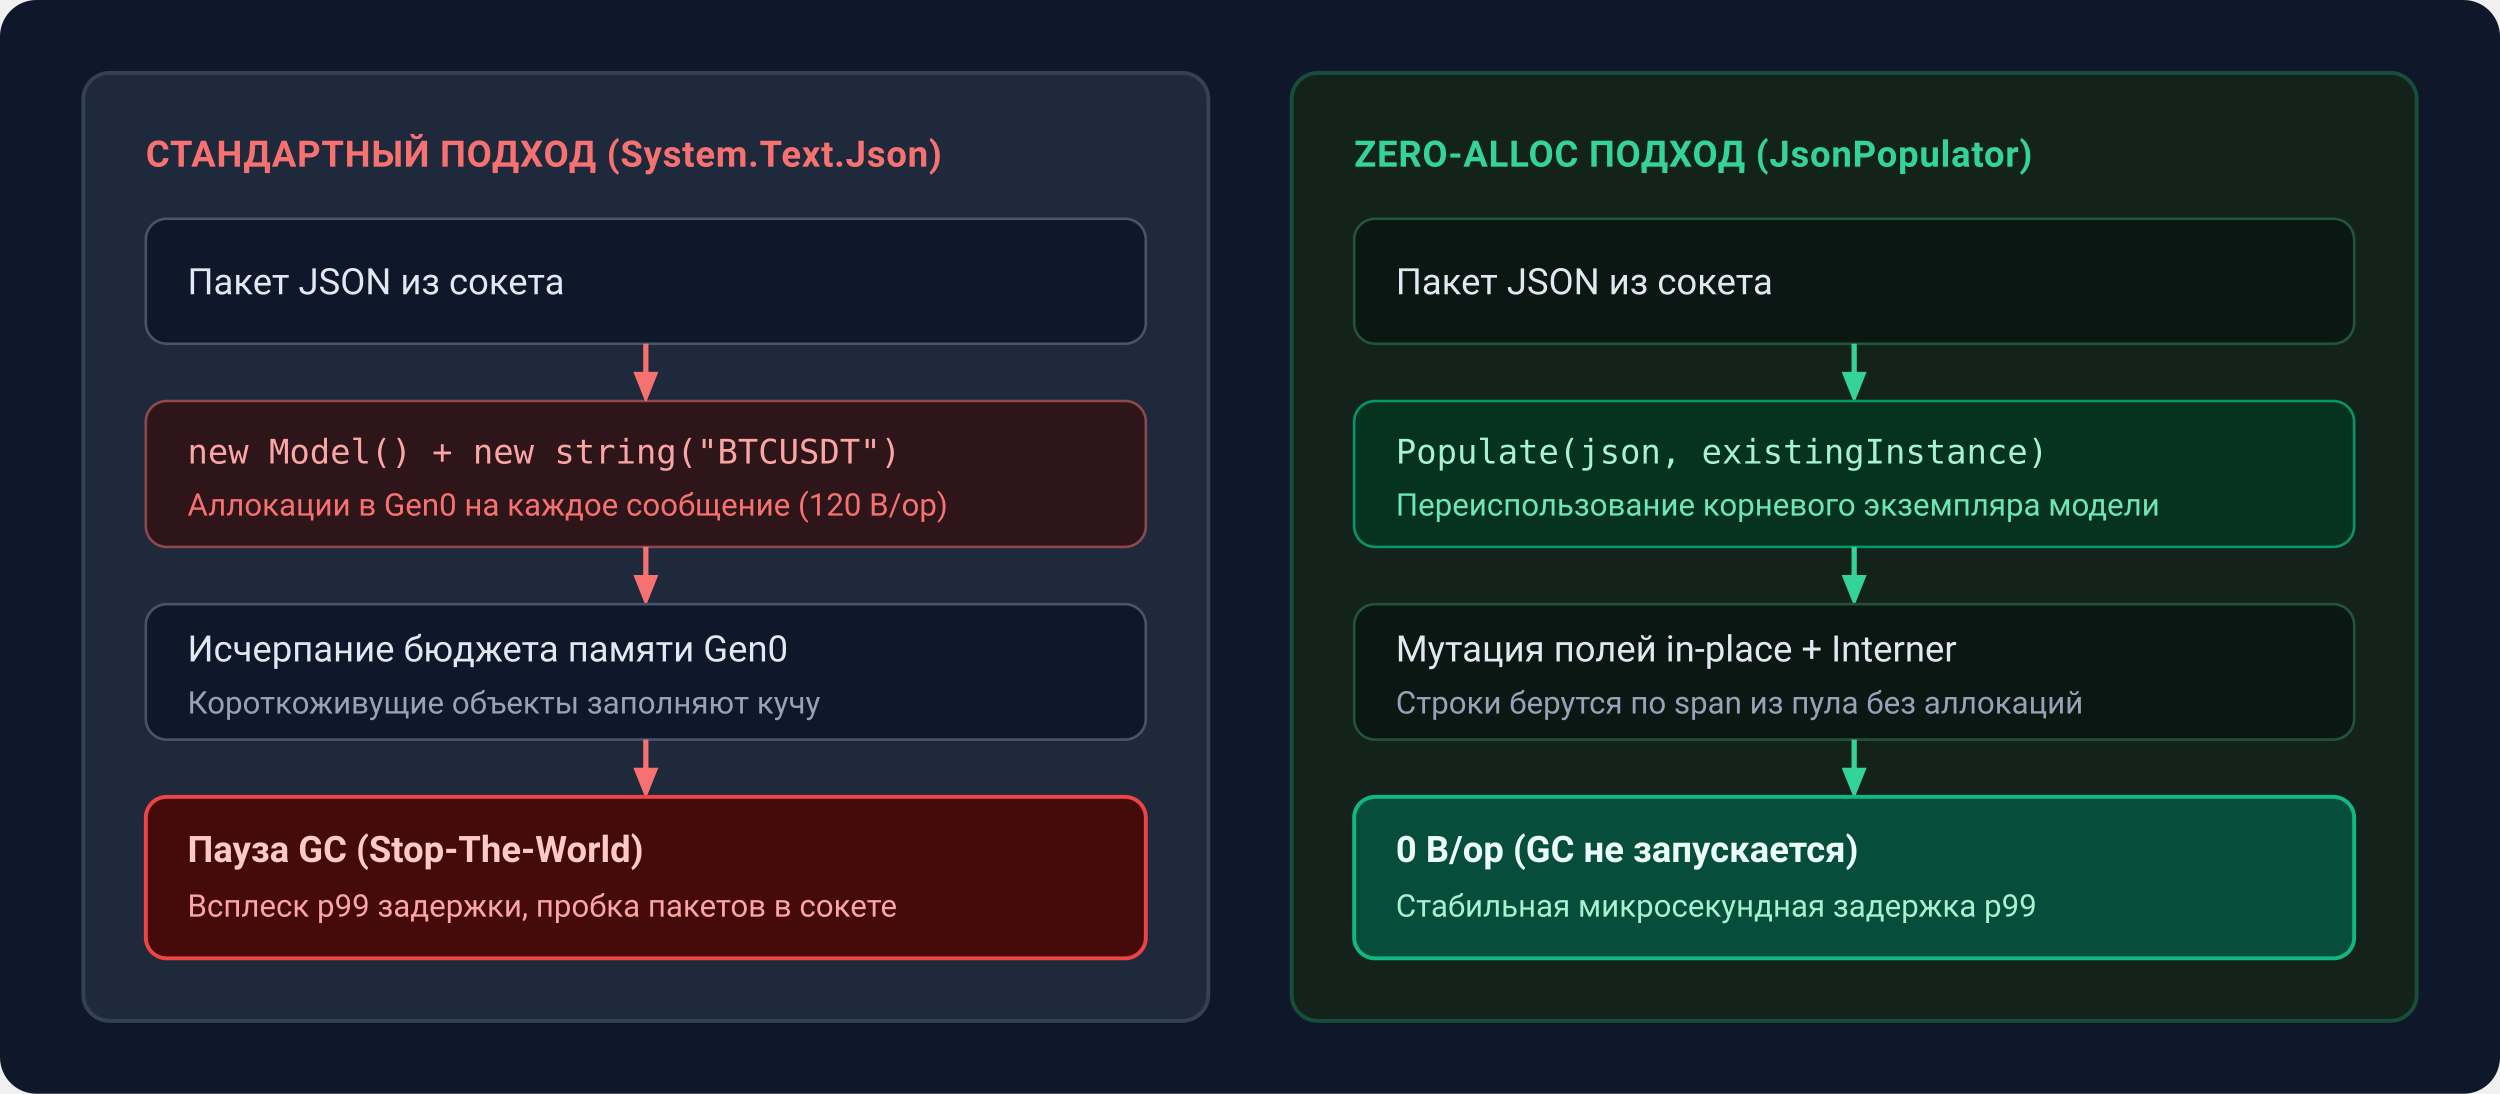
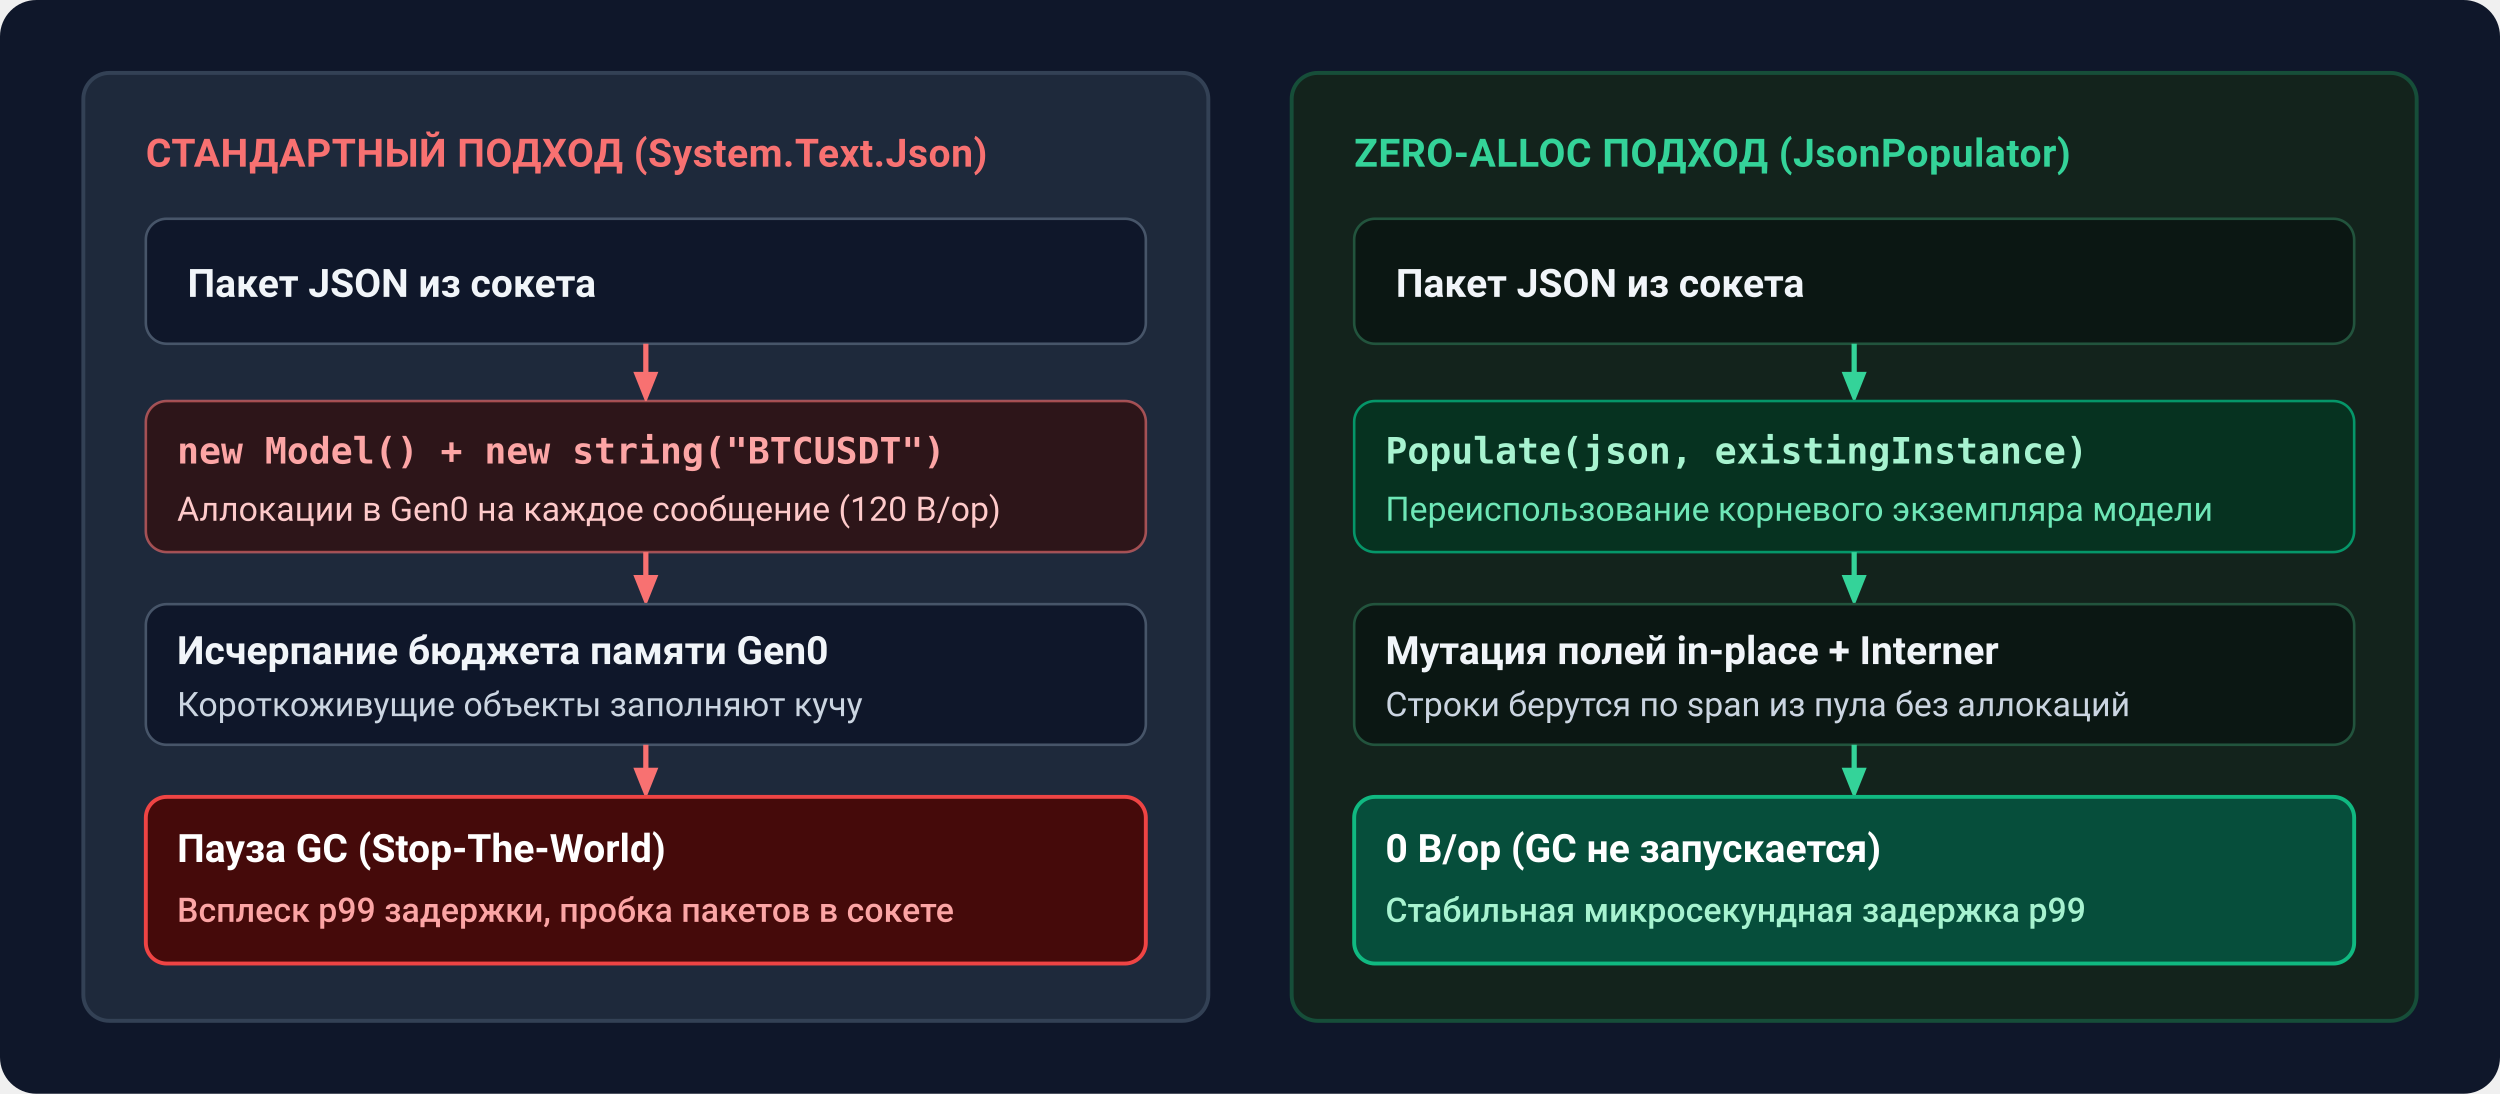
<svg xmlns="http://www.w3.org/2000/svg" width="960" height="420" viewBox="0 0 960 420" role="img" aria-labelledby="title desc">
  <defs>
    <marker id="arrow-red" viewBox="0 0 10 10" refX="6" refY="5" markerWidth="6" markerHeight="6" orient="auto-start-reverse">
      <path d="M 0 1 L 10 5 L 0 9 z" fill="#f87171" />
    </marker>
    <marker id="arrow-green" viewBox="0 0 10 10" refX="6" refY="5" markerWidth="6" markerHeight="6" orient="auto-start-reverse">
      <path d="M 0 1 L 10 5 L 0 9 z" fill="#34d399" />
    </marker>
  </defs>
  <rect width="960" height="420" rx="14" fill="#0f172a" />
  <g transform="translate(32, 28)">
    <rect width="432" height="364" rx="10" fill="#1e293b" stroke="#334155" stroke-width="1.5" />
-     <text x="24" y="36" fill="#f87171" font-family="-apple-system, BlinkMacSystemFont, 'Segoe UI', Roboto, sans-serif" font-size="14" font-weight="700" letter-spacing="0.3">СТАНДАРТНЫЙ ПОДХОД (System.Text.Json)</text>
+     <text x="24" y="36" fill="#f87171" font-family="-apple-system, BlinkMacSystemFont, 'Segoe UI', Roboto, sans-serif" font-size="15" font-weight="700" letter-spacing="0.2">СТАНДАРТНЫЙ ПОДХОД (System.Text.Json)</text>
    <rect x="24" y="56" width="384" height="48" rx="8" fill="#0f172a" stroke="#475569" stroke-width="1" />
-     <text x="40" y="85" fill="#e2e8f0" font-family="-apple-system, BlinkMacSystemFont, 'Segoe UI', Roboto, sans-serif" font-size="14">Пакет JSON из сокета</text>
+     <text x="40" y="86" fill="#f1f5f9" font-family="-apple-system, BlinkMacSystemFont, 'Segoe UI', Roboto, sans-serif" font-size="15" font-weight="600">Пакет JSON из сокета</text>
    <path d="M 216 104 L 216 122" stroke="#f87171" stroke-width="2" marker-end="url(#arrow-red)" />
-     <rect x="24" y="126" width="384" height="56" rx="8" fill="#2d1519" stroke="#f87171" stroke-opacity="0.5" stroke-width="1" />
-     <text x="40" y="150" fill="#fca5a5" font-family="ui-monospace, monospace" font-size="13">new Model() + new string("BTCUSDT")</text>
-     <text x="40" y="170" fill="#f87171" font-family="-apple-system, BlinkMacSystemFont, 'Segoe UI', Roboto, sans-serif" font-size="12">Аллокации в Gen0 на каждое сообщение (120 B/op)</text>
-     <path d="M 216 182 L 216 200" stroke="#f87171" stroke-width="2" marker-end="url(#arrow-red)" />
-     <rect x="24" y="204" width="384" height="52" rx="8" fill="#0f172a" stroke="#475569" stroke-width="1" />
-     <text x="40" y="226" fill="#e2e8f0" font-family="-apple-system, BlinkMacSystemFont, 'Segoe UI', Roboto, sans-serif" font-size="14">Исчерпание бюджета памяти Gen0</text>
-     <text x="40" y="246" fill="#94a3b8" font-family="-apple-system, BlinkMacSystemFont, 'Segoe UI', Roboto, sans-serif" font-size="12">Короткоживущие объекты заполняют кучу</text>
-     <path d="M 216 256 L 216 274" stroke="#f87171" stroke-width="2" marker-end="url(#arrow-red)" />
-     <rect x="24" y="278" width="384" height="62" rx="8" fill="#450a0a" stroke="#ef4444" stroke-width="1.5" />
-     <text x="40" y="303" fill="#fecaca" font-family="-apple-system, BlinkMacSystemFont, 'Segoe UI', Roboto, sans-serif" font-size="14" font-weight="700">Пауза GC (Stop-The-World)</text>
-     <text x="40" y="324" fill="#fca5a5" font-family="-apple-system, BlinkMacSystemFont, 'Segoe UI', Roboto, sans-serif" font-size="12">Всплеск p99 задержки, пробка пакетов в сокете</text>
+     <rect x="24" y="126" width="384" height="58" rx="8" fill="#2d1519" stroke="#f87171" stroke-opacity="0.6" stroke-width="1" />
+     <text x="36" y="150" fill="#fca5a5" font-family="ui-monospace, monospace" font-size="14" font-weight="600">new Model() + new string("BTCUSDT")</text>
+     <text x="36" y="172" fill="#fecaca" font-family="-apple-system, BlinkMacSystemFont, 'Segoe UI', Roboto, sans-serif" font-size="13">Аллокации в Gen0 на каждое сообщение (120 B/op)</text>
+     <path d="M 216 184 L 216 200" stroke="#f87171" stroke-width="2" marker-end="url(#arrow-red)" />
+     <rect x="24" y="204" width="384" height="54" rx="8" fill="#0f172a" stroke="#475569" stroke-width="1" />
+     <text x="36" y="227" fill="#f1f5f9" font-family="-apple-system, BlinkMacSystemFont, 'Segoe UI', Roboto, sans-serif" font-size="15" font-weight="600">Исчерпание бюджета памяти Gen0</text>
+     <text x="36" y="247" fill="#cbd5e1" font-family="-apple-system, BlinkMacSystemFont, 'Segoe UI', Roboto, sans-serif" font-size="13">Короткоживущие объекты заполняют кучу</text>
+     <path d="M 216 258 L 216 274" stroke="#f87171" stroke-width="2" marker-end="url(#arrow-red)" />
+     <rect x="24" y="278" width="384" height="64" rx="8" fill="#450a0a" stroke="#ef4444" stroke-width="1.5" />
+     <text x="36" y="303" fill="#ffffff" font-family="-apple-system, BlinkMacSystemFont, 'Segoe UI', Roboto, sans-serif" font-size="15" font-weight="700">Пауза GC (Stop-The-World)</text>
+     <text x="36" y="326" fill="#fca5a5" font-family="-apple-system, BlinkMacSystemFont, 'Segoe UI', Roboto, sans-serif" font-size="13" font-weight="500">Всплеск p99 задержки, пробка пакетов в сокете</text>
  </g>
  <g transform="translate(496, 28)">
    <rect width="432" height="364" rx="10" fill="#13231c" stroke="#164e39" stroke-width="1.5" />
-     <text x="24" y="36" fill="#34d399" font-family="-apple-system, BlinkMacSystemFont, 'Segoe UI', Roboto, sans-serif" font-size="14" font-weight="700" letter-spacing="0.3">ZERO-ALLOC ПОДХОД (JsonPopulator)</text>
+     <text x="24" y="36" fill="#34d399" font-family="-apple-system, BlinkMacSystemFont, 'Segoe UI', Roboto, sans-serif" font-size="15" font-weight="700" letter-spacing="0.2">ZERO-ALLOC ПОДХОД (JsonPopulator)</text>
    <rect x="24" y="56" width="384" height="48" rx="8" fill="#0b1713" stroke="#22543d" stroke-width="1" />
-     <text x="40" y="85" fill="#e2e8f0" font-family="-apple-system, BlinkMacSystemFont, 'Segoe UI', Roboto, sans-serif" font-size="14">Пакет JSON из сокета</text>
+     <text x="40" y="86" fill="#f1f5f9" font-family="-apple-system, BlinkMacSystemFont, 'Segoe UI', Roboto, sans-serif" font-size="15" font-weight="600">Пакет JSON из сокета</text>
    <path d="M 216 104 L 216 122" stroke="#34d399" stroke-width="2" marker-end="url(#arrow-green)" />
-     <rect x="24" y="126" width="384" height="56" rx="8" fill="#063220" stroke="#059669" stroke-width="1" />
-     <text x="40" y="150" fill="#a7f3d0" font-family="ui-monospace, monospace" font-size="13">Populate(json, existingInstance)</text>
-     <text x="40" y="170" fill="#6ee7b7" font-family="-apple-system, BlinkMacSystemFont, 'Segoe UI', Roboto, sans-serif" font-size="12">Переиспользование корневого экземпляра модели</text>
-     <path d="M 216 182 L 216 200" stroke="#34d399" stroke-width="2" marker-end="url(#arrow-green)" />
-     <rect x="24" y="204" width="384" height="52" rx="8" fill="#0b1713" stroke="#22543d" stroke-width="1" />
-     <text x="40" y="226" fill="#e2e8f0" font-family="-apple-system, BlinkMacSystemFont, 'Segoe UI', Roboto, sans-serif" font-size="14">Мутация полей in-place + Interner</text>
-     <text x="40" y="246" fill="#94a3b8" font-family="-apple-system, BlinkMacSystemFont, 'Segoe UI', Roboto, sans-serif" font-size="12">Строки берутся по span из пула без аллокаций</text>
-     <path d="M 216 256 L 216 274" stroke="#34d399" stroke-width="2" marker-end="url(#arrow-green)" />
-     <rect x="24" y="278" width="384" height="62" rx="8" fill="#064e3b" stroke="#10b981" stroke-width="1.5" />
-     <text x="40" y="303" fill="#ecfdf5" font-family="-apple-system, BlinkMacSystemFont, 'Segoe UI', Roboto, sans-serif" font-size="14" font-weight="700">0 B/op (GC не запускается)</text>
-     <text x="40" y="324" fill="#a7f3d0" font-family="-apple-system, BlinkMacSystemFont, 'Segoe UI', Roboto, sans-serif" font-size="12">Стабильная микросекундная задержка p99</text>
+     <rect x="24" y="126" width="384" height="58" rx="8" fill="#063220" stroke="#059669" stroke-width="1" />
+     <text x="36" y="150" fill="#a7f3d0" font-family="ui-monospace, monospace" font-size="14" font-weight="600">Populate(json, existingInstance)</text>
+     <text x="36" y="172" fill="#6ee7b7" font-family="-apple-system, BlinkMacSystemFont, 'Segoe UI', Roboto, sans-serif" font-size="13">Переиспользование корневого экземпляра модели</text>
+     <path d="M 216 184 L 216 200" stroke="#34d399" stroke-width="2" marker-end="url(#arrow-green)" />
+     <rect x="24" y="204" width="384" height="54" rx="8" fill="#0b1713" stroke="#22543d" stroke-width="1" />
+     <text x="36" y="227" fill="#f1f5f9" font-family="-apple-system, BlinkMacSystemFont, 'Segoe UI', Roboto, sans-serif" font-size="15" font-weight="600">Мутация полей in-place + Interner</text>
+     <text x="36" y="247" fill="#cbd5e1" font-family="-apple-system, BlinkMacSystemFont, 'Segoe UI', Roboto, sans-serif" font-size="13">Строки берутся по span из пула без аллокаций</text>
+     <path d="M 216 258 L 216 274" stroke="#34d399" stroke-width="2" marker-end="url(#arrow-green)" />
+     <rect x="24" y="278" width="384" height="64" rx="8" fill="#064e3b" stroke="#10b981" stroke-width="1.5" />
+     <text x="36" y="303" fill="#ffffff" font-family="-apple-system, BlinkMacSystemFont, 'Segoe UI', Roboto, sans-serif" font-size="15" font-weight="700">0 B/op (GC не запускается)</text>
+     <text x="36" y="326" fill="#a7f3d0" font-family="-apple-system, BlinkMacSystemFont, 'Segoe UI', Roboto, sans-serif" font-size="13" font-weight="500">Стабильная микросекундная задержка p99</text>
  </g>
</svg>
